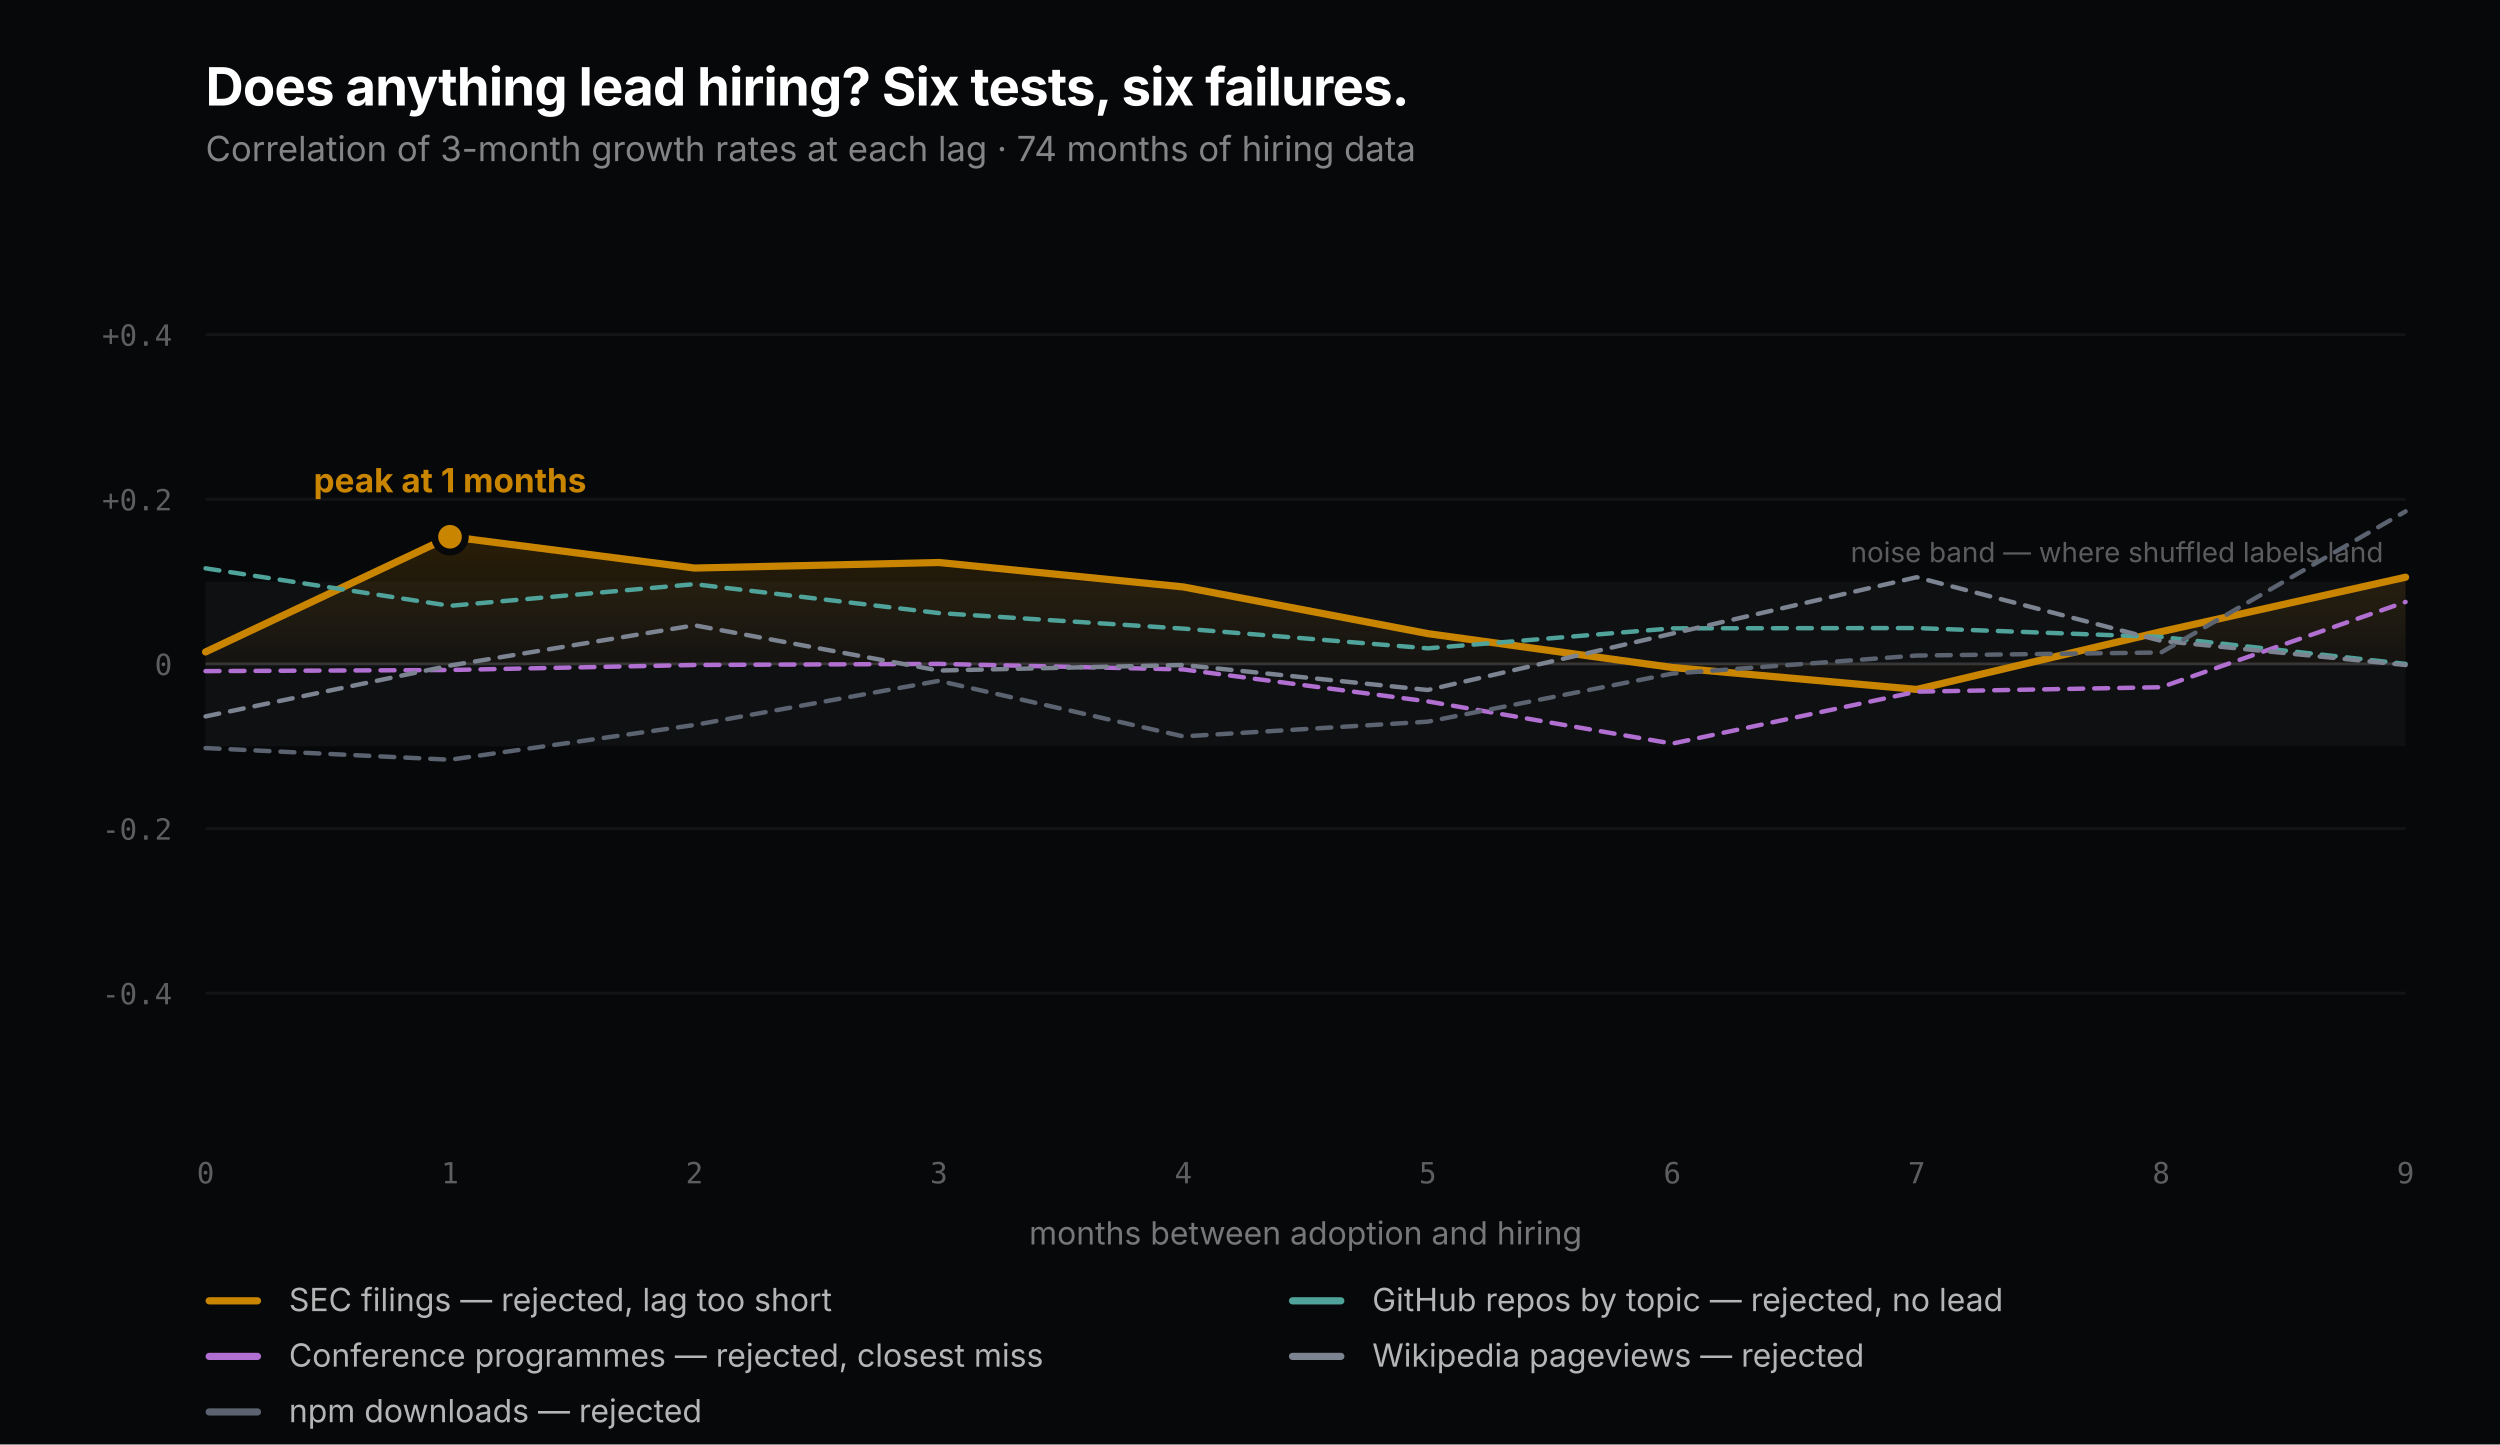
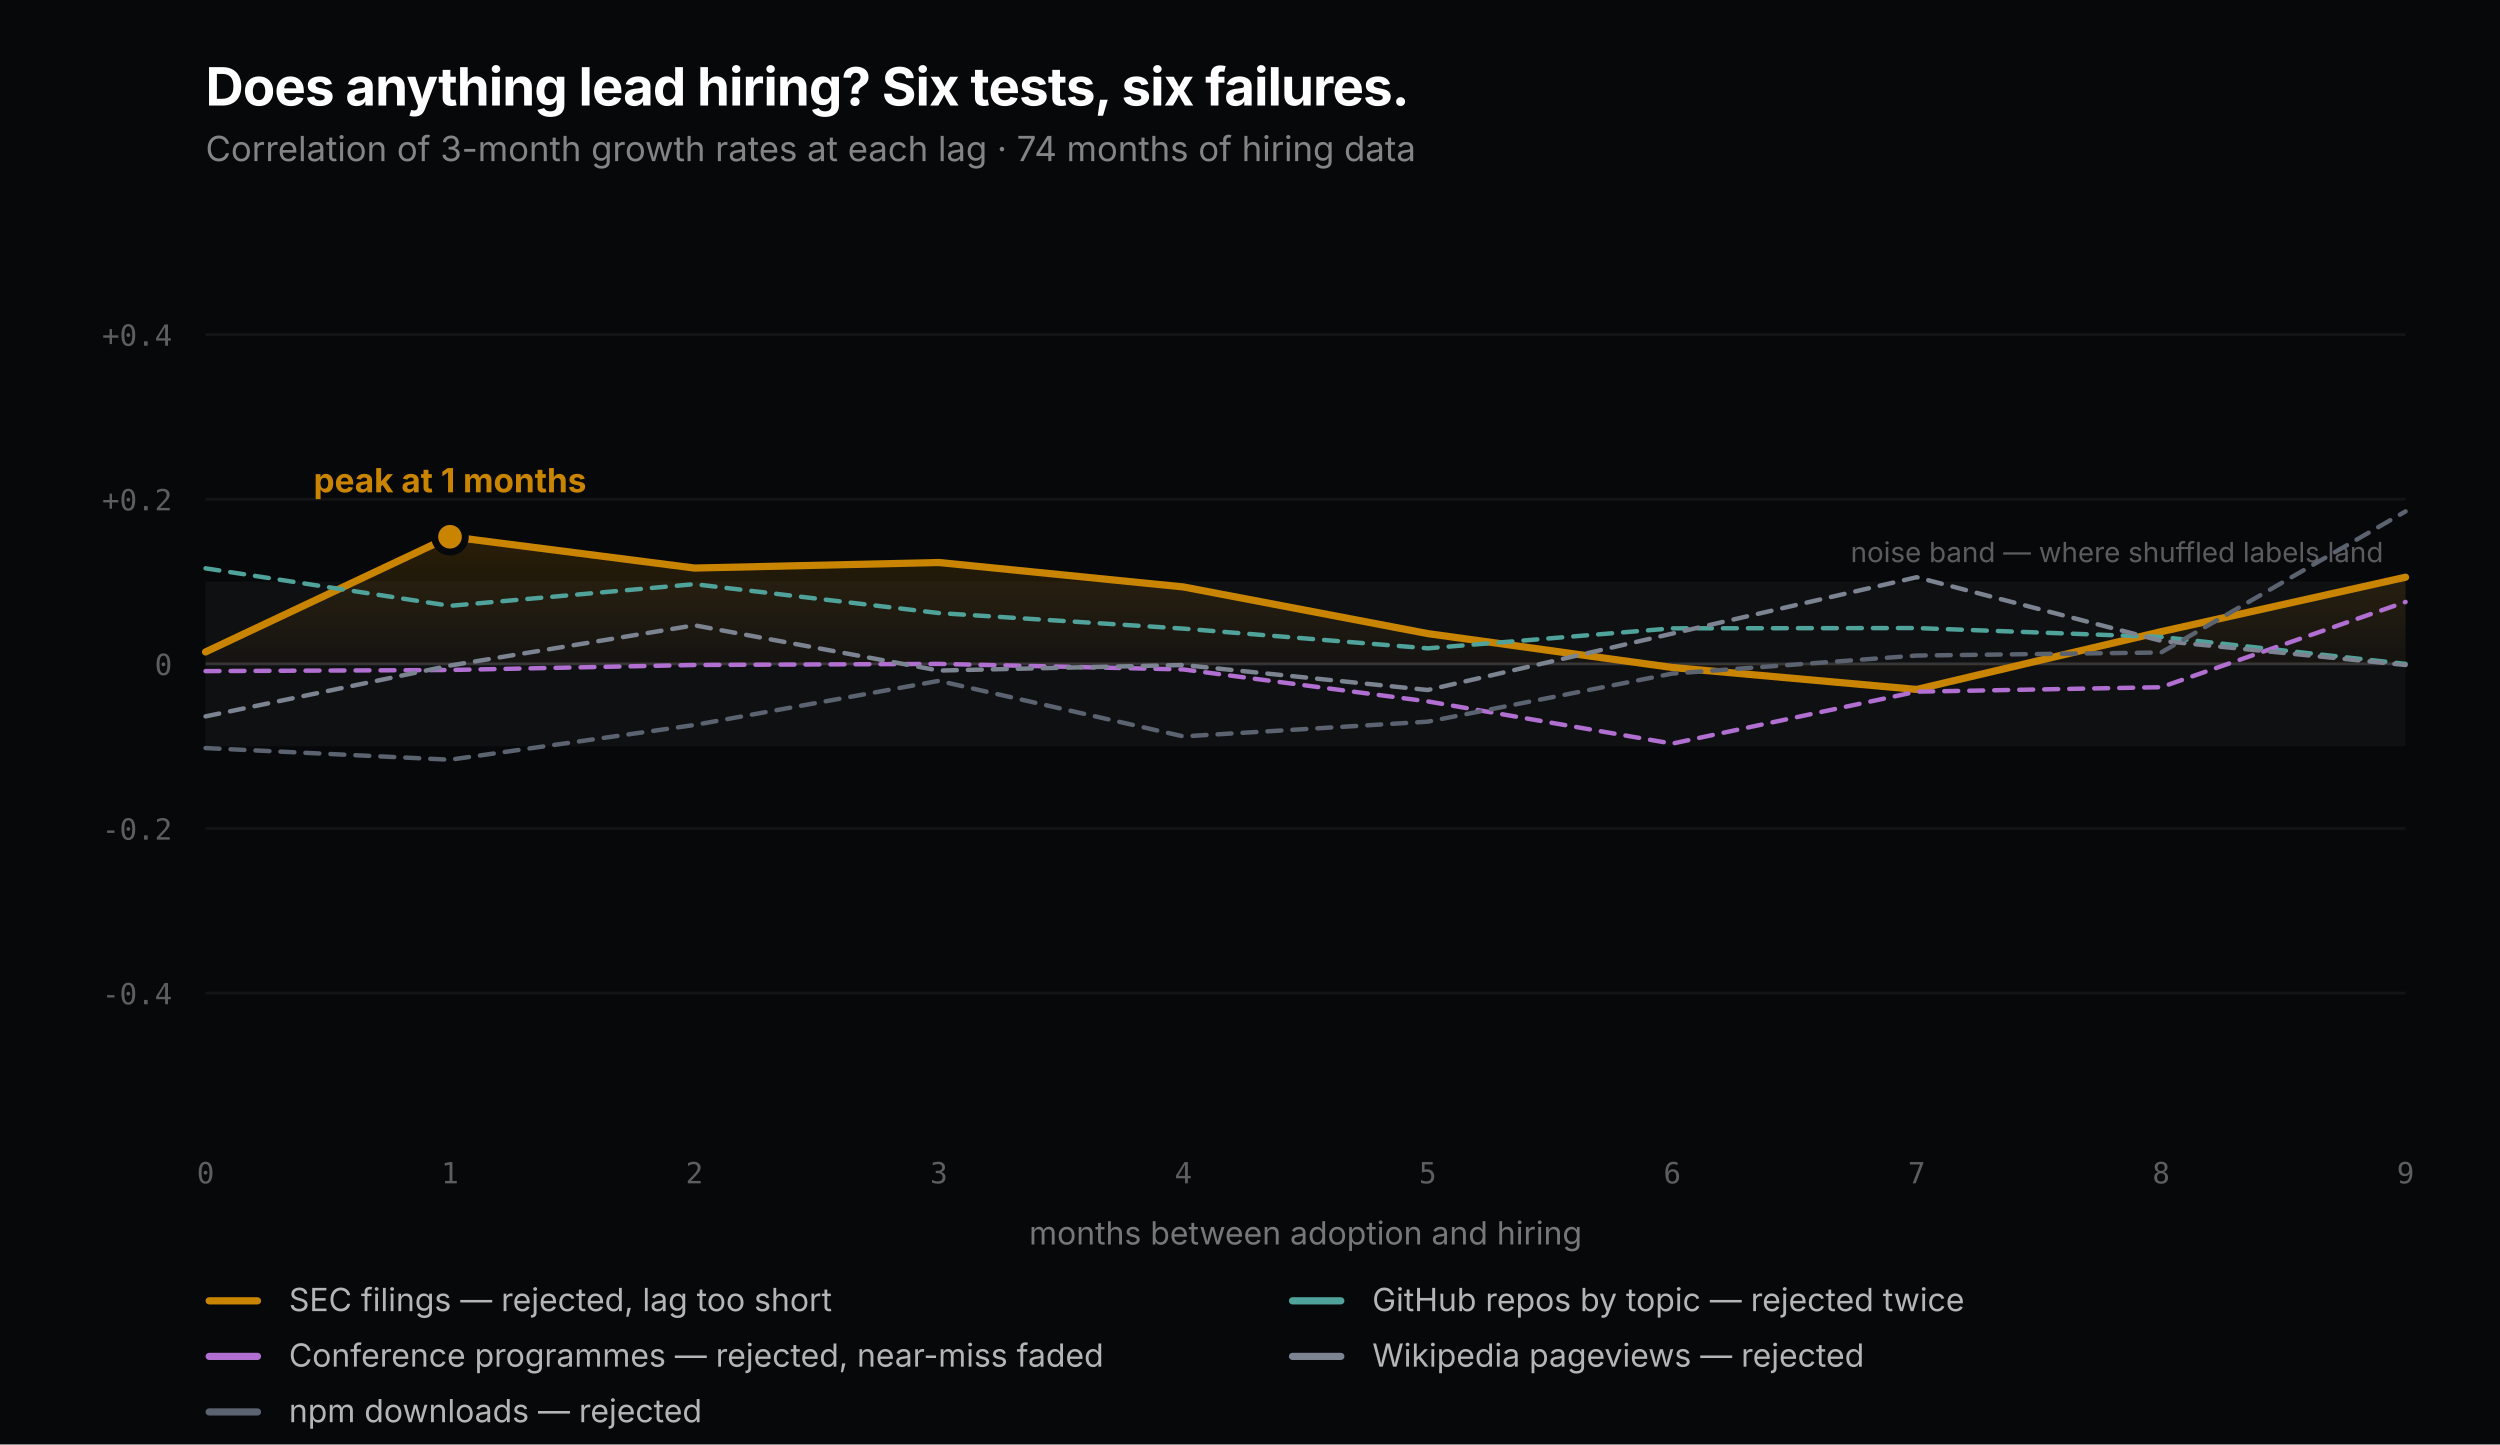
<svg xmlns="http://www.w3.org/2000/svg" viewBox="0 0 900 520" role="img" aria-label="Correlation between adoption growth and hiring growth at each lag; SEC filings peaks around 1 months">
  <defs>
    <linearGradient id="wfade" x1="0" y1="0" x2="0" y2="1">
      <stop offset="0%" stop-color="#c98500" stop-opacity="0.18" />
      <stop offset="100%" stop-color="#c98500" stop-opacity="0" />
    </linearGradient>
  </defs>
  <rect width="900" height="520" fill="#07080a" />
  <text x="74" y="38" font-family="Inter, Helvetica, Arial, sans-serif" font-size="19" font-weight="700" fill="#fff" letter-spacing="-0.3">Does anything lead hiring? Six tests, six failures.</text>
  <text x="74" y="58" font-family="Inter, Helvetica, Arial, sans-serif" font-size="12.5" fill="#ffffff" fill-opacity="0.5">Correlation of 3-month growth rates at each lag · 74 months of hiring data</text>
  <rect x="74" y="209.364" width="792" height="59.273" fill="#ffffff" fill-opacity="0.035" />
  <text x="858" y="202.364" text-anchor="end" font-family="Inter, Helvetica, Arial, sans-serif" font-size="10" fill="#ffffff" fill-opacity="0.34">noise band — where shuffled labels land</text>
  <line x1="74" y1="239" x2="866" y2="239" stroke="#ffffff" stroke-opacity="0.16" stroke-width="1" />
  <line x1="74" y1="357.545" x2="866" y2="357.545" stroke="#ffffff" stroke-opacity="0.05" />
  <text x="62" y="361.545" text-anchor="end" font-family="ui-monospace, Menlo, monospace" font-size="10.5" fill="#ffffff" fill-opacity="0.35">-0.4</text>
  <line x1="74" y1="298.273" x2="866" y2="298.273" stroke="#ffffff" stroke-opacity="0.05" />
  <text x="62" y="302.273" text-anchor="end" font-family="ui-monospace, Menlo, monospace" font-size="10.5" fill="#ffffff" fill-opacity="0.35">-0.2</text>
  <line x1="74" y1="179.727" x2="866" y2="179.727" stroke="#ffffff" stroke-opacity="0.05" />
  <text x="62" y="183.727" text-anchor="end" font-family="ui-monospace, Menlo, monospace" font-size="10.5" fill="#ffffff" fill-opacity="0.35">+0.2</text>
  <line x1="74" y1="120.455" x2="866" y2="120.455" stroke="#ffffff" stroke-opacity="0.05" />
  <text x="62" y="124.455" text-anchor="end" font-family="ui-monospace, Menlo, monospace" font-size="10.5" fill="#ffffff" fill-opacity="0.35">+0.4</text>
  <text x="62" y="243" text-anchor="end" font-family="ui-monospace, Menlo, monospace" font-size="10.5" fill="#ffffff" fill-opacity="0.35">0</text>
  <text x="74" y="426" text-anchor="middle" font-family="ui-monospace, Menlo, monospace" font-size="10.5" fill="#ffffff" fill-opacity="0.35">0</text>
  <text x="162" y="426" text-anchor="middle" font-family="ui-monospace, Menlo, monospace" font-size="10.5" fill="#ffffff" fill-opacity="0.35">1</text>
  <text x="250" y="426" text-anchor="middle" font-family="ui-monospace, Menlo, monospace" font-size="10.5" fill="#ffffff" fill-opacity="0.35">2</text>
  <text x="338" y="426" text-anchor="middle" font-family="ui-monospace, Menlo, monospace" font-size="10.5" fill="#ffffff" fill-opacity="0.35">3</text>
  <text x="426" y="426" text-anchor="middle" font-family="ui-monospace, Menlo, monospace" font-size="10.5" fill="#ffffff" fill-opacity="0.35">4</text>
  <text x="514" y="426" text-anchor="middle" font-family="ui-monospace, Menlo, monospace" font-size="10.5" fill="#ffffff" fill-opacity="0.35">5</text>
  <text x="602" y="426" text-anchor="middle" font-family="ui-monospace, Menlo, monospace" font-size="10.5" fill="#ffffff" fill-opacity="0.35">6</text>
  <text x="690" y="426" text-anchor="middle" font-family="ui-monospace, Menlo, monospace" font-size="10.5" fill="#ffffff" fill-opacity="0.35">7</text>
  <text x="778" y="426" text-anchor="middle" font-family="ui-monospace, Menlo, monospace" font-size="10.5" fill="#ffffff" fill-opacity="0.35">8</text>
  <text x="866" y="426" text-anchor="middle" font-family="ui-monospace, Menlo, monospace" font-size="10.5" fill="#ffffff" fill-opacity="0.35">9</text>
  <text x="470" y="448" text-anchor="middle" font-family="Inter, Helvetica, Arial, sans-serif" font-size="11.5" fill="#ffffff" fill-opacity="0.45">months between adoption and hiring</text>
  <path d="M 74.0 234.7 L 162.0 193.2 L 250.0 204.5 L 338.0 202.5 L 426.0 211.3 L 514.0 228.1 L 602.0 240.3 L 690.0 248.2 L 778.0 227.4 L 866.0 207.8 L 866 239 L 74 239 Z" fill="url(#wfade)" />
  <path d="M 74.0 234.7 L 162.0 193.2 L 250.0 204.5 L 338.0 202.5 L 426.0 211.3 L 514.0 228.1 L 602.0 240.3 L 690.0 248.2 L 778.0 227.4 L 866.0 207.8" fill="none" stroke="#c98500" stroke-width="2.6" stroke-linecap="round" stroke-linejoin="round" />
  <path d="M 74.0 204.6 L 162.0 218.1 L 250.0 210.3 L 338.0 220.7 L 426.0 226.3 L 514.0 233.4 L 602.0 226.2 L 690.0 226.1 L 778.0 229.3 L 866.0 239.0" fill="none" stroke="#4fa39a" stroke-width="1.6" stroke-linecap="round" stroke-linejoin="round" stroke-dasharray="5 4" />
  <path d="M 74.0 241.6 L 162.0 241.2 L 250.0 239.4 L 338.0 239.0 L 426.0 241.0 L 514.0 252.5 L 602.0 267.7 L 690.0 249.0 L 778.0 247.4 L 866.0 216.7" fill="none" stroke="#b06fd1" stroke-width="1.6" stroke-linecap="round" stroke-linejoin="round" stroke-dasharray="5 4" />
  <path d="M 74.0 257.9 L 162.0 239.6 L 250.0 225.1 L 338.0 241.4 L 426.0 239.4 L 514.0 248.4 L 602.0 228.1 L 690.0 207.8 L 778.0 230.7 L 866.0 239.4" fill="none" stroke="#7c8391" stroke-width="1.6" stroke-linecap="round" stroke-linejoin="round" stroke-dasharray="5 4" />
  <path d="M 74.0 269.3 L 162.0 273.5 L 250.0 261.0 L 338.0 245.1 L 426.0 265.1 L 514.0 259.8 L 602.0 242.5 L 690.0 236.0 L 778.0 234.9 L 866.0 184.1" fill="none" stroke="#5b6270" stroke-width="1.6" stroke-linecap="round" stroke-linejoin="round" stroke-dasharray="5 4" />
  <circle cx="162" cy="193.232" r="5.5" fill="#c98500" stroke="#07080a" stroke-width="2.5" />
  <text x="162" y="177.232" text-anchor="middle" font-family="Inter, Helvetica, Arial, sans-serif" font-size="12" font-weight="700" fill="#c98500">peak at 1 months</text>
  <g transform="translate(74, 462)">
    <g transform="translate(0, 0)">
      <rect width="20" height="2.6" y="5" rx="1.3" fill="#c98500" />
      <text x="30" y="10" font-family="Inter, Helvetica, Arial, sans-serif" font-size="11.5" fill="#ffffff" fill-opacity="0.7">SEC filings — rejected, lag too short</text>
    </g>
    <g transform="translate(390, 0)">
      <rect width="20" height="2.6" y="5" rx="1.3" fill="#4fa39a" />
-       <text x="30" y="10" font-family="Inter, Helvetica, Arial, sans-serif" font-size="11.5" fill="#ffffff" fill-opacity="0.7">GitHub repos by topic — rejected, no lead</text>
+       <text x="30" y="10" font-family="Inter, Helvetica, Arial, sans-serif" font-size="11.5" fill="#ffffff" fill-opacity="0.7">GitHub repos by topic — rejected twice</text>
    </g>
    <g transform="translate(0, 20)">
      <rect width="20" height="2.6" y="5" rx="1.3" fill="#b06fd1" />
-       <text x="30" y="10" font-family="Inter, Helvetica, Arial, sans-serif" font-size="11.5" fill="#ffffff" fill-opacity="0.7">Conference programmes — rejected, closest miss</text>
+       <text x="30" y="10" font-family="Inter, Helvetica, Arial, sans-serif" font-size="11.5" fill="#ffffff" fill-opacity="0.7">Conference programmes — rejected, near-miss faded</text>
    </g>
    <g transform="translate(390, 20)">
      <rect width="20" height="2.6" y="5" rx="1.3" fill="#7c8391" />
      <text x="30" y="10" font-family="Inter, Helvetica, Arial, sans-serif" font-size="11.5" fill="#ffffff" fill-opacity="0.7">Wikipedia pageviews — rejected</text>
    </g>
    <g transform="translate(0, 40)">
      <rect width="20" height="2.6" y="5" rx="1.3" fill="#5b6270" />
      <text x="30" y="10" font-family="Inter, Helvetica, Arial, sans-serif" font-size="11.5" fill="#ffffff" fill-opacity="0.7">npm downloads — rejected</text>
    </g>
  </g>
</svg>
